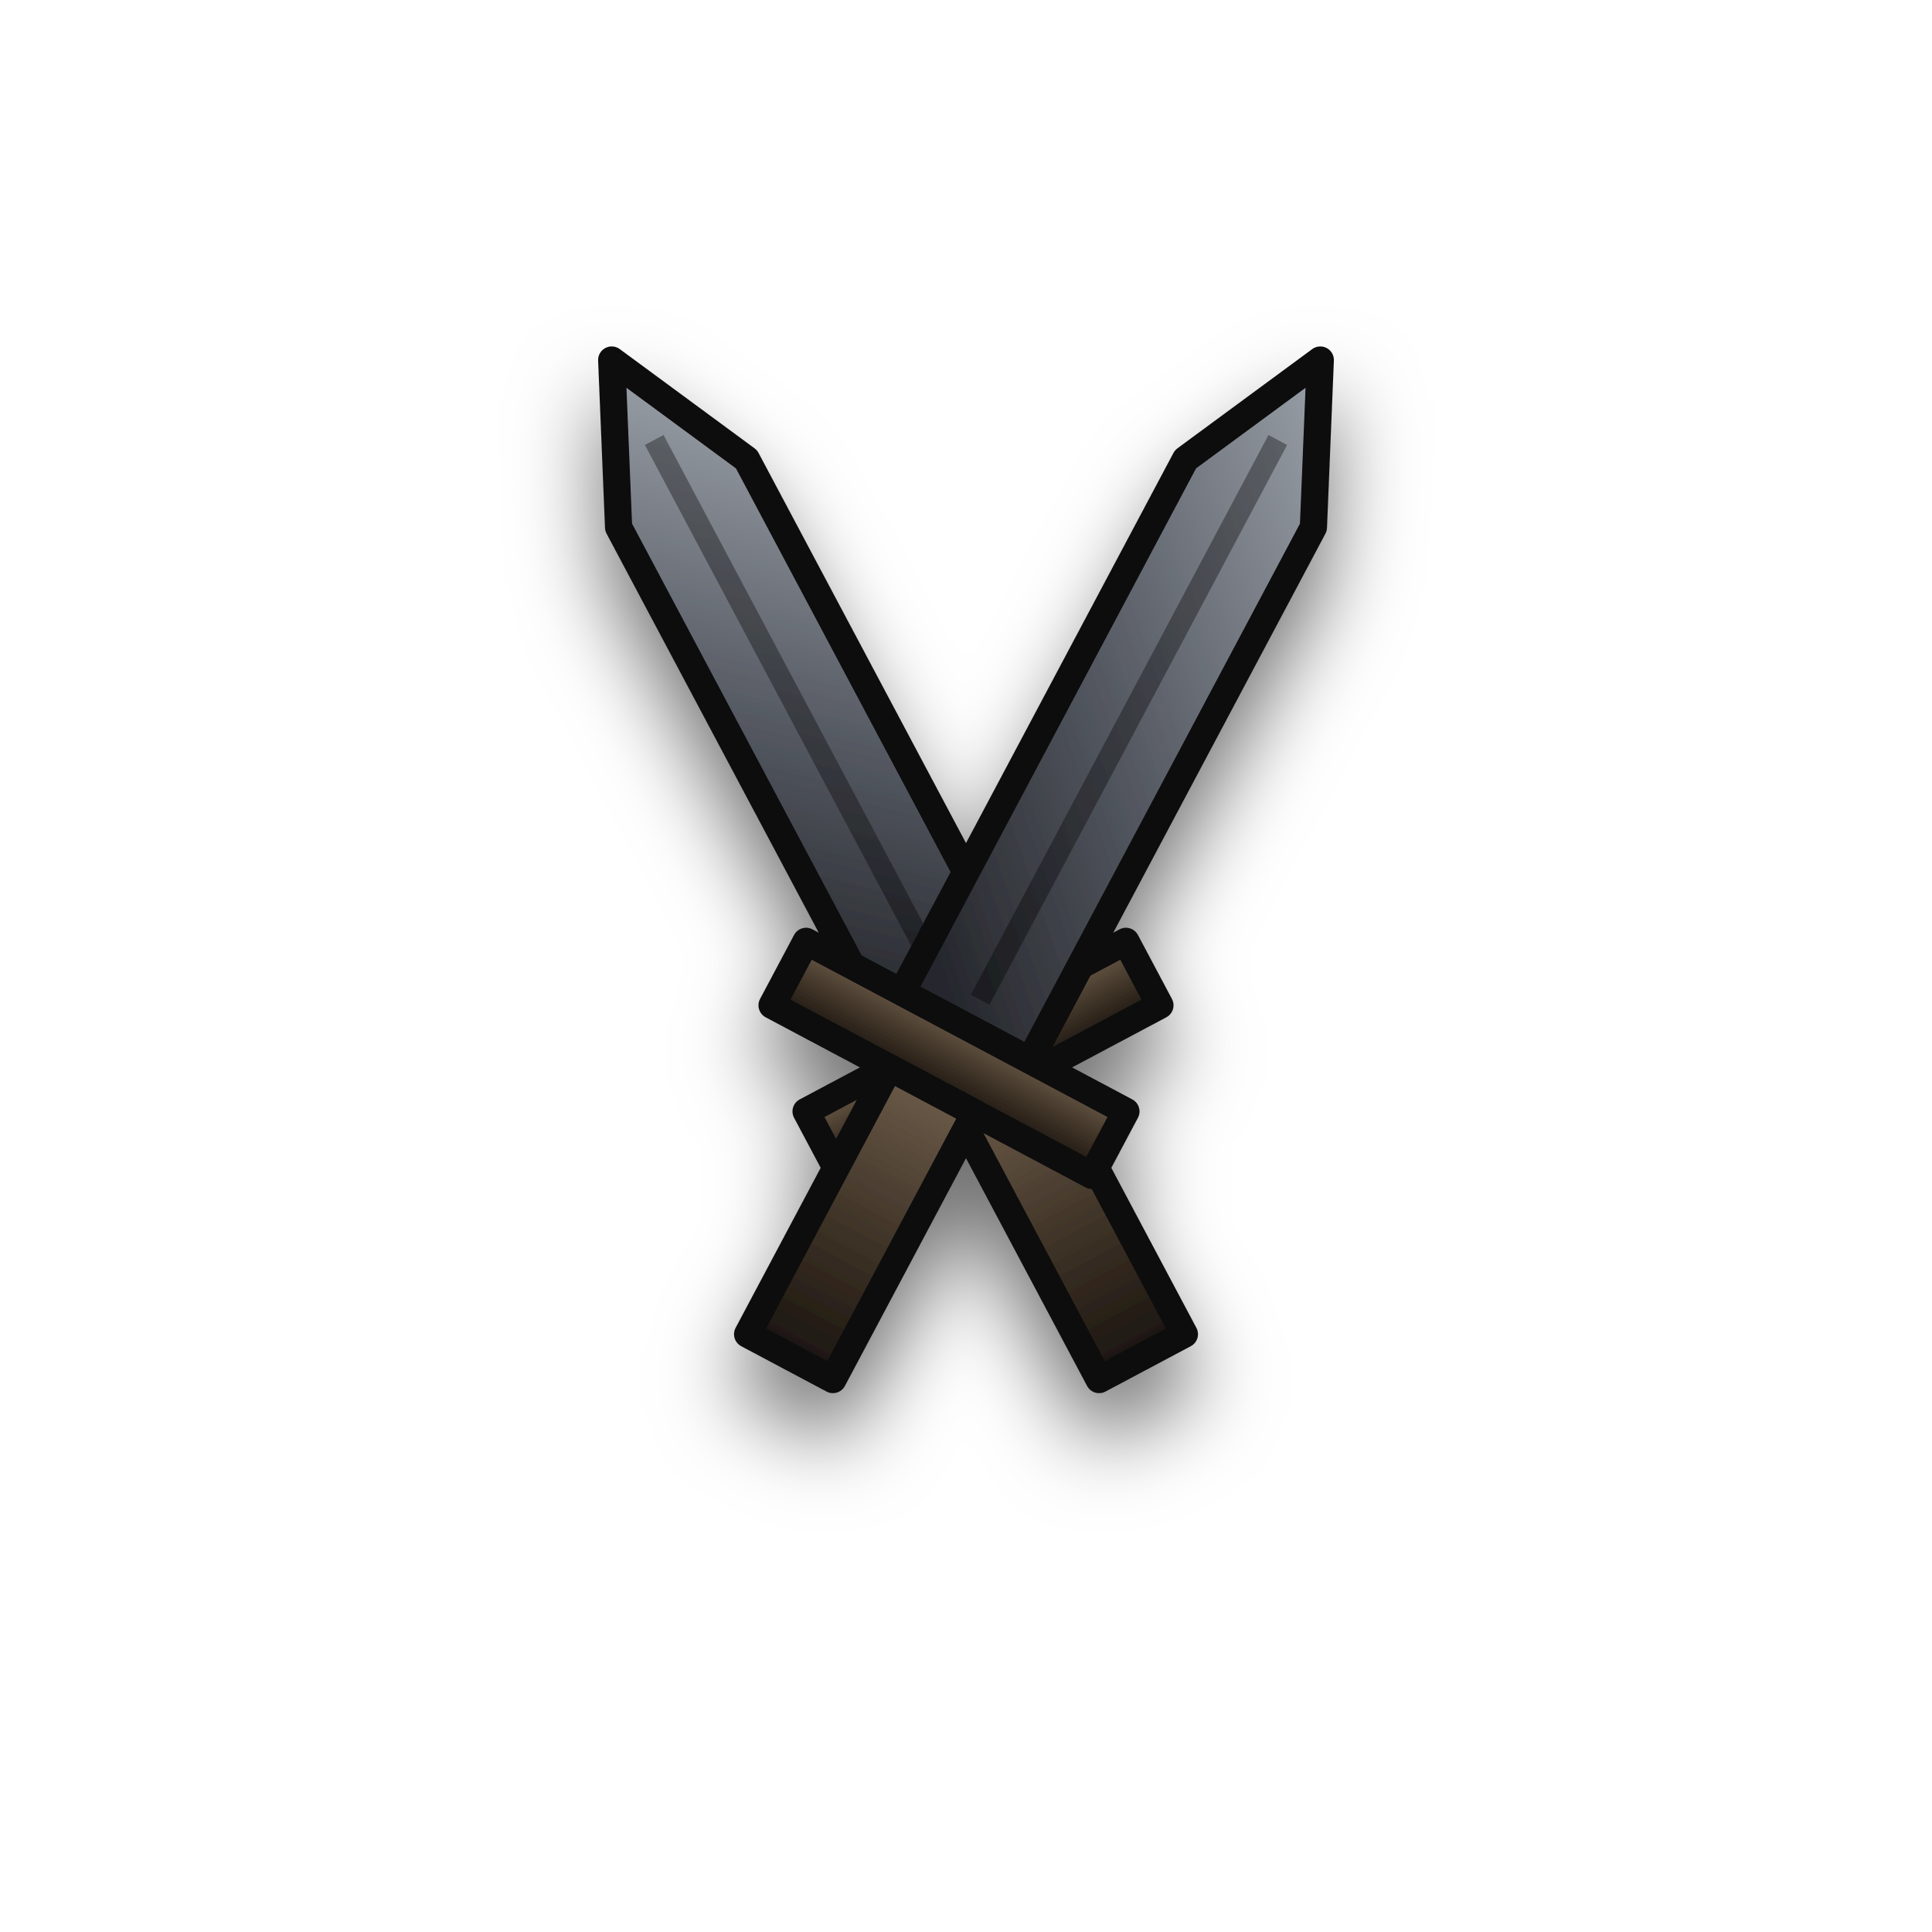
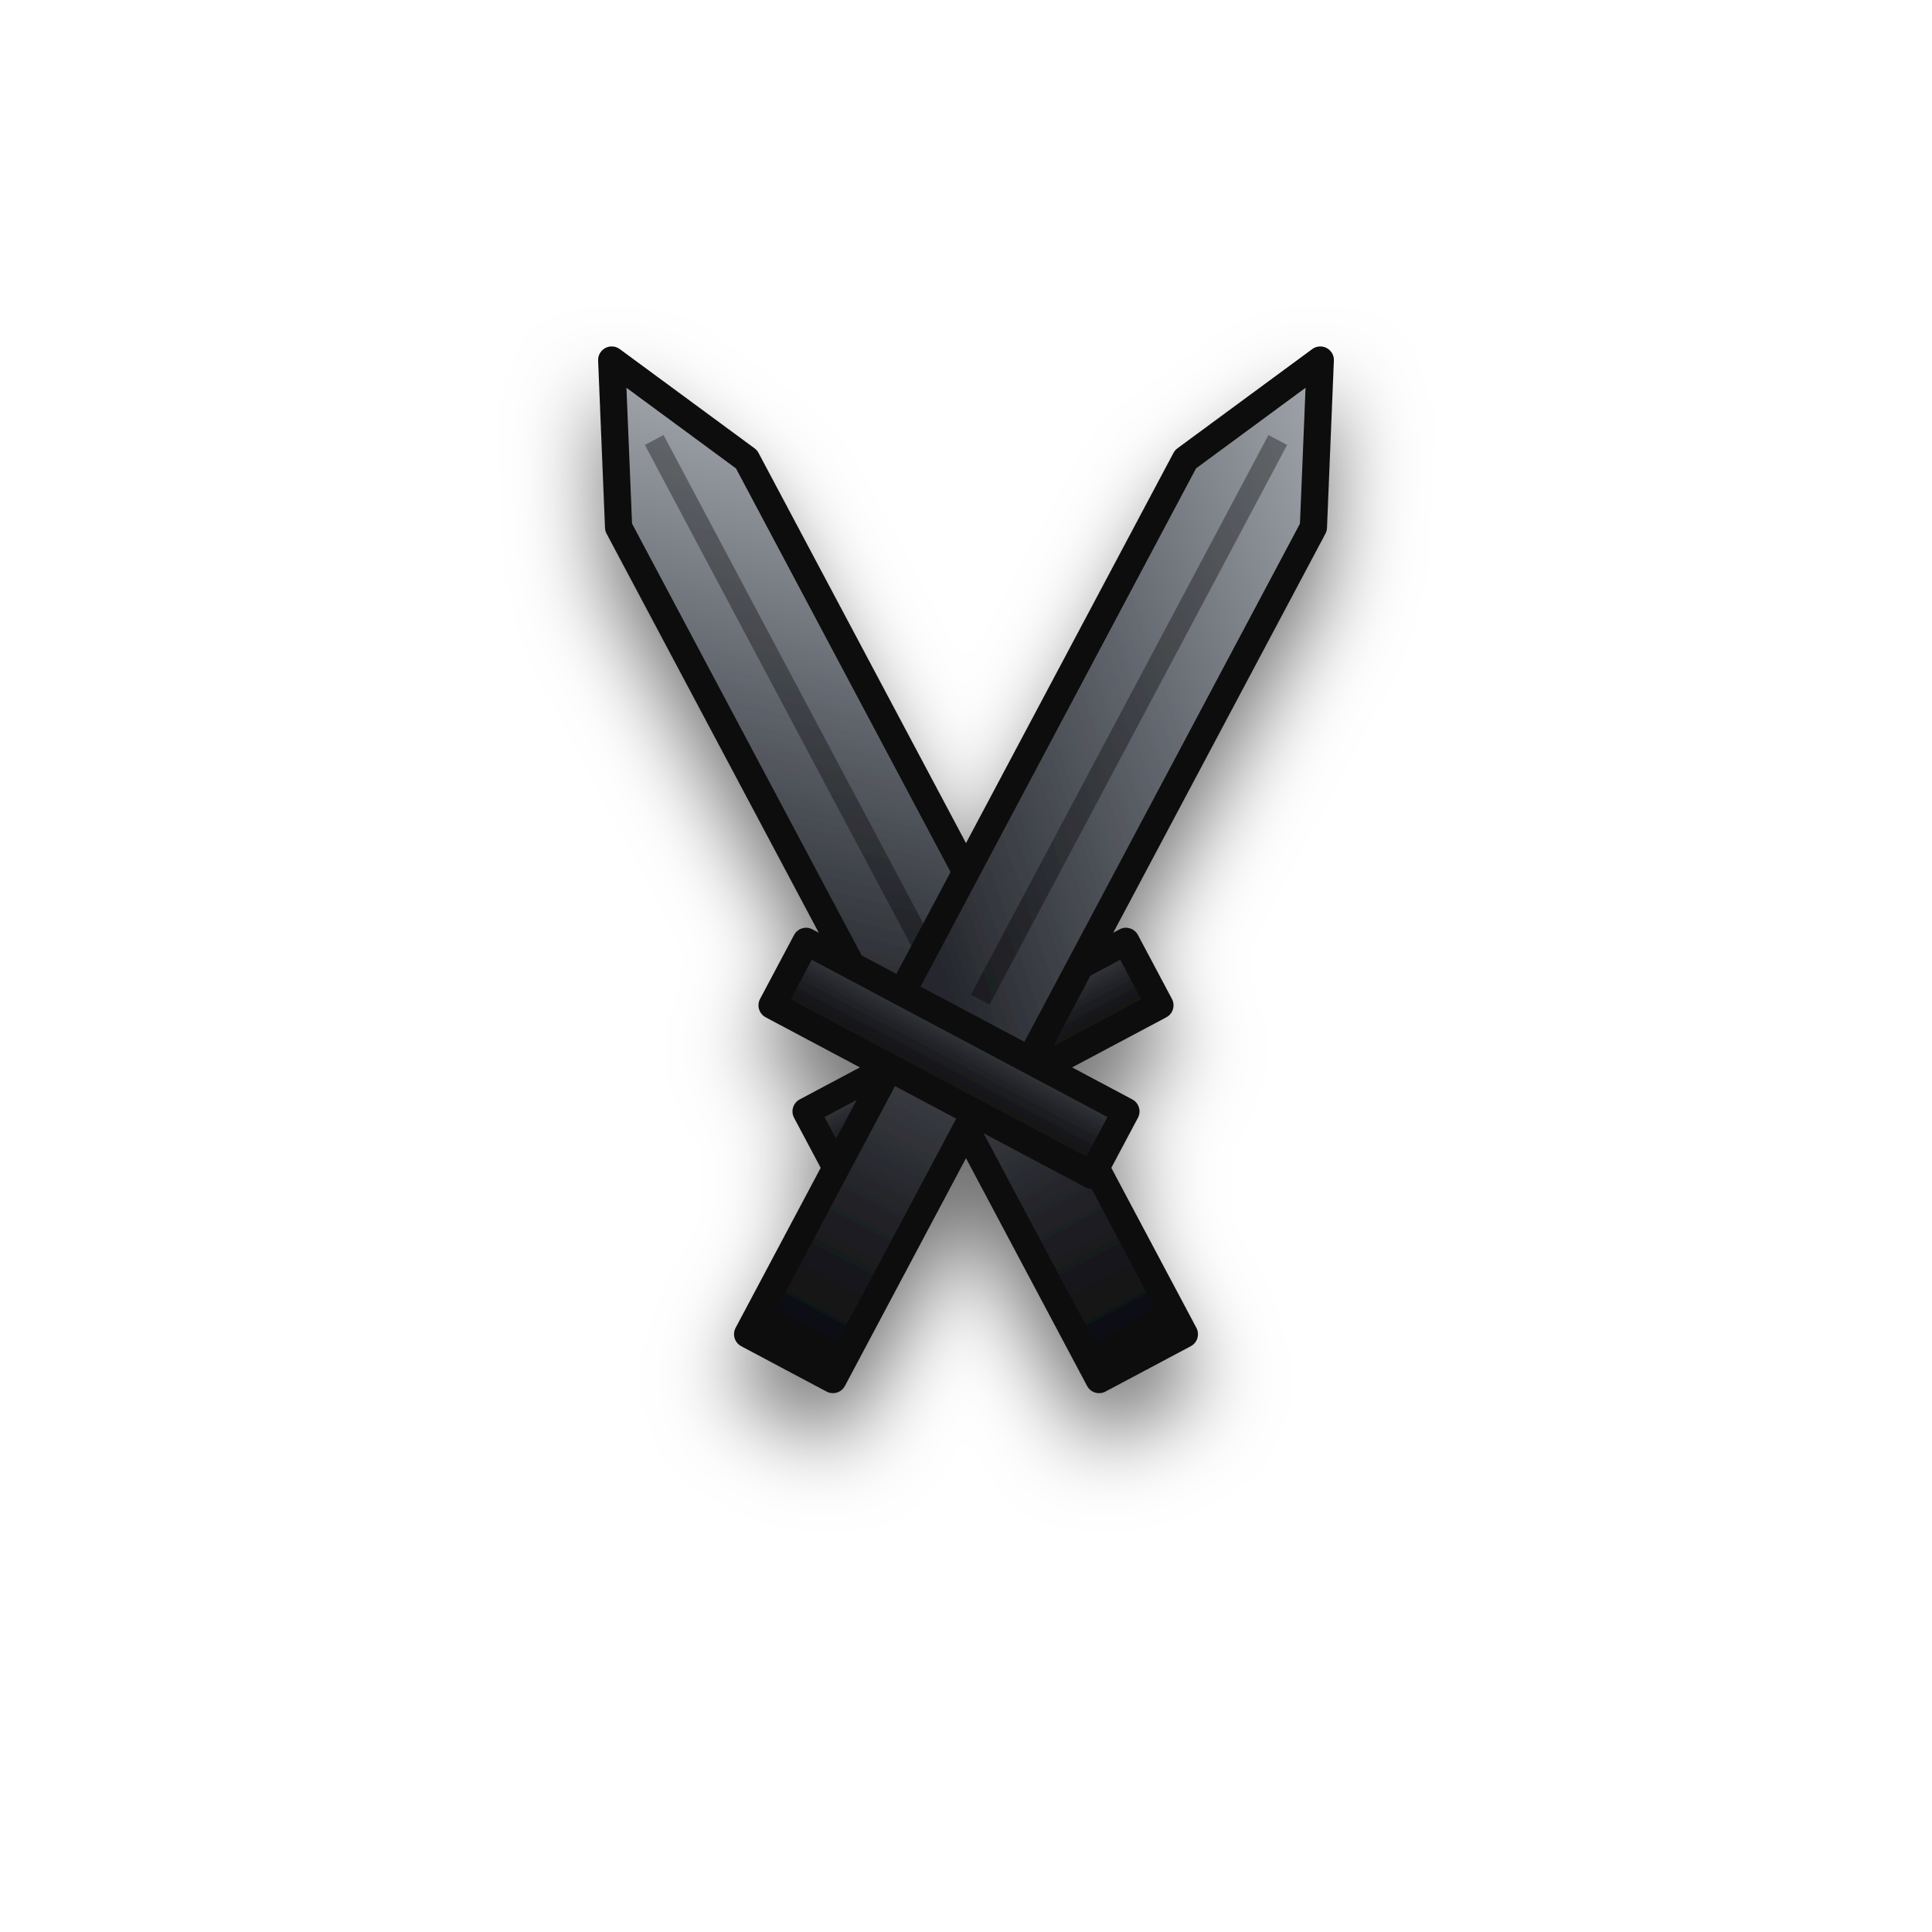
<svg xmlns="http://www.w3.org/2000/svg" viewBox="0 0 64 64" width="64" height="64">
  <defs>
    <filter id="sh" x="-20%" y="-20%" width="140%" height="150%">
      <feDropShadow dx="0" dy="1.6" stdDeviation="1.4" flood-color="#000" flood-opacity=".55" />
    </filter>
    <linearGradient id="g1" x1="58.682%" y1="0.76%" x2="41.318%" y2="99.24%">
-       <stop offset="0" stop-color="#9aa0a8" />
-       <stop offset=".55" stop-color="#565a63" />
+       <stop offset="0" stop-color="#a4a8ae" />
+       <stop offset=".55" stop-color="#5c6068" />
      <stop offset="1" stop-color="#26282d" />
    </linearGradient>
    <linearGradient id="g2" x1="50%" y1="0%" x2="50%" y2="100%">
-       <stop offset="0" stop-color="#6b5a48" />
-       <stop offset=".55" stop-color="#3d3226" />
-       <stop offset="1" stop-color="#1b150f" />
+       <stop offset="0" stop-color="#3a3c42" />
+       <stop offset=".55" stop-color="#1c1d21" />
+       <stop offset="1" stop-color="#0a0a0c" />
    </linearGradient>
  </defs>
  <g filter="url(#sh)">
    <g transform="rotate(-28 32 34)">
      <path d="M29.6 34 L 29.6 14 L 32 9 L 34.4 14 L 34.4 34 Z" fill="url(#g1)" stroke="#07080a" stroke-width=".9" stroke-linejoin="round" stroke-linecap="round" />
      <path d="M32 12 L 32 33" stroke="rgba(0,0,0,.35)" stroke-width=".7" />
      <path d="M26 34 h12 v2.4 h-12 z" fill="url(#g2)" stroke="#07080a" stroke-width=".9" stroke-linejoin="round" stroke-linecap="round" />
      <path d="M30.4 36.4 h3.2 v10 h-3.2 z" fill="url(#g2)" stroke="#07080a" stroke-width=".9" stroke-linejoin="round" stroke-linecap="round" />
    </g>
    <g transform="rotate(28 32 34)">
      <path d="M29.6 34 L 29.6 14 L 32 9 L 34.4 14 L 34.4 34 Z" fill="url(#g1)" stroke="#07080a" stroke-width=".9" stroke-linejoin="round" stroke-linecap="round" />
      <path d="M32 12 L 32 33" stroke="rgba(0,0,0,.35)" stroke-width=".7" />
      <path d="M26 34 h12 v2.4 h-12 z" fill="url(#g2)" stroke="#07080a" stroke-width=".9" stroke-linejoin="round" stroke-linecap="round" />
      <path d="M30.4 36.4 h3.2 v10 h-3.2 z" fill="url(#g2)" stroke="#07080a" stroke-width=".9" stroke-linejoin="round" stroke-linecap="round" />
    </g>
  </g>
</svg>
